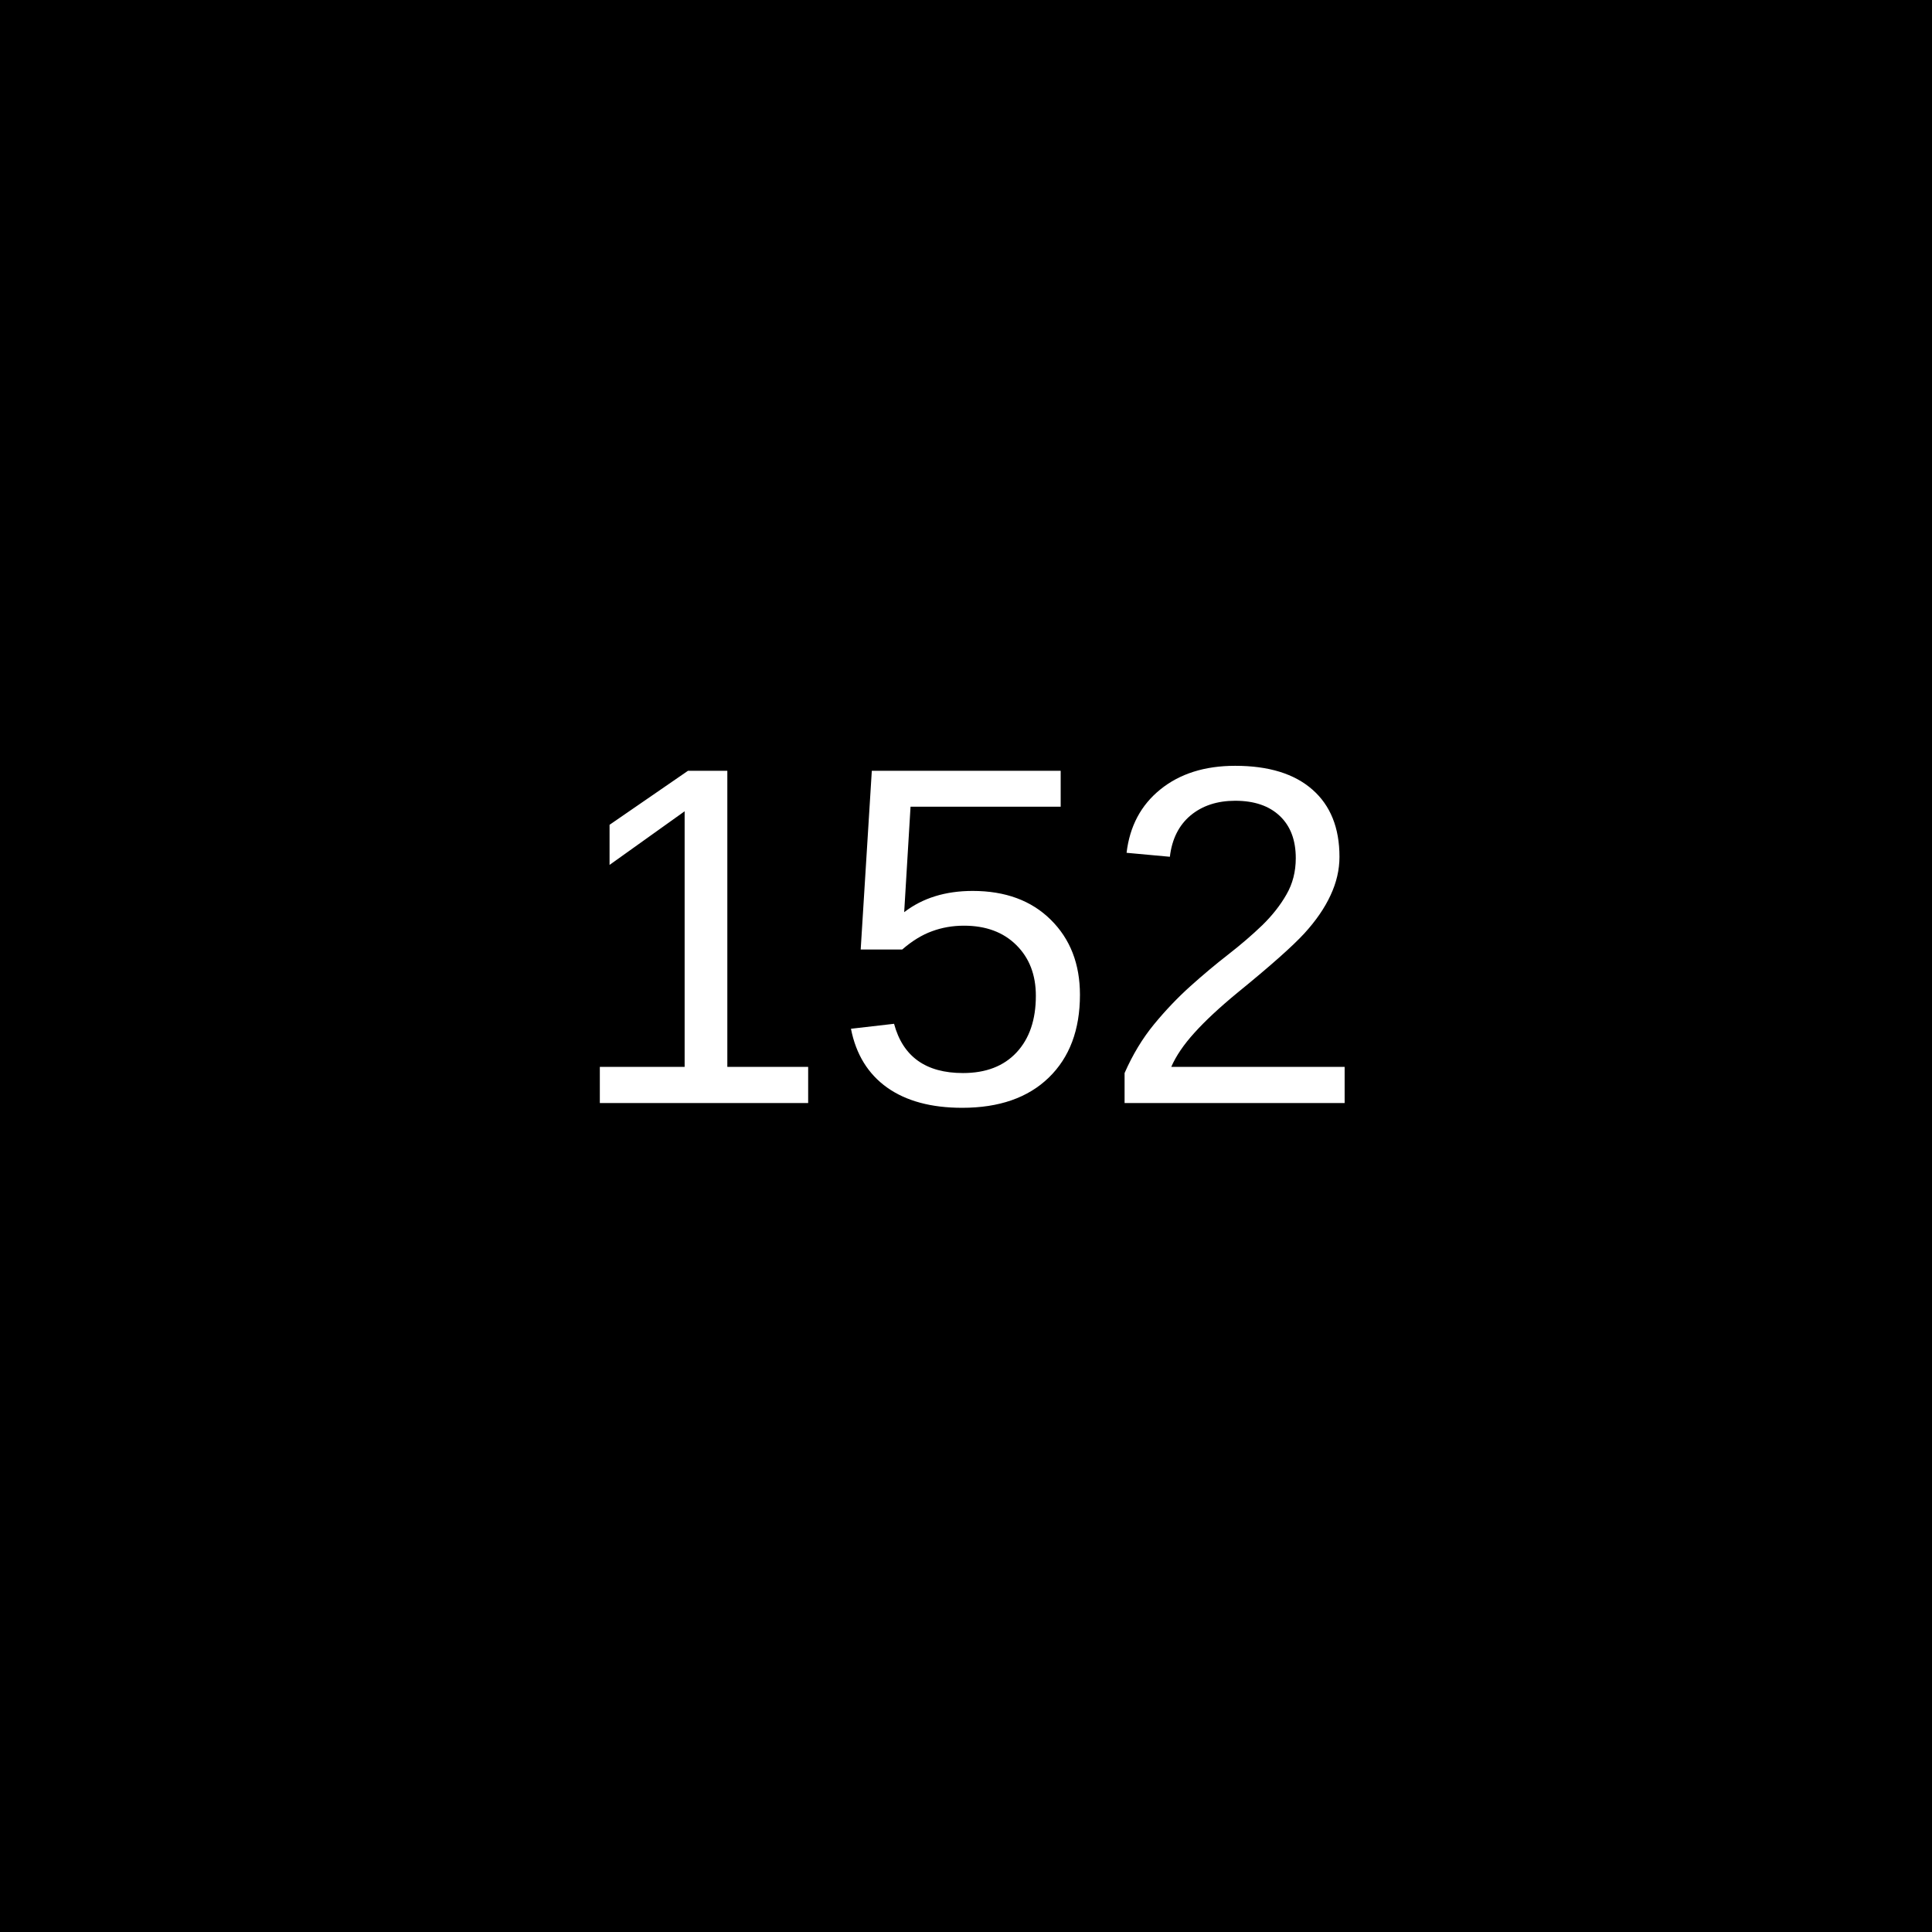
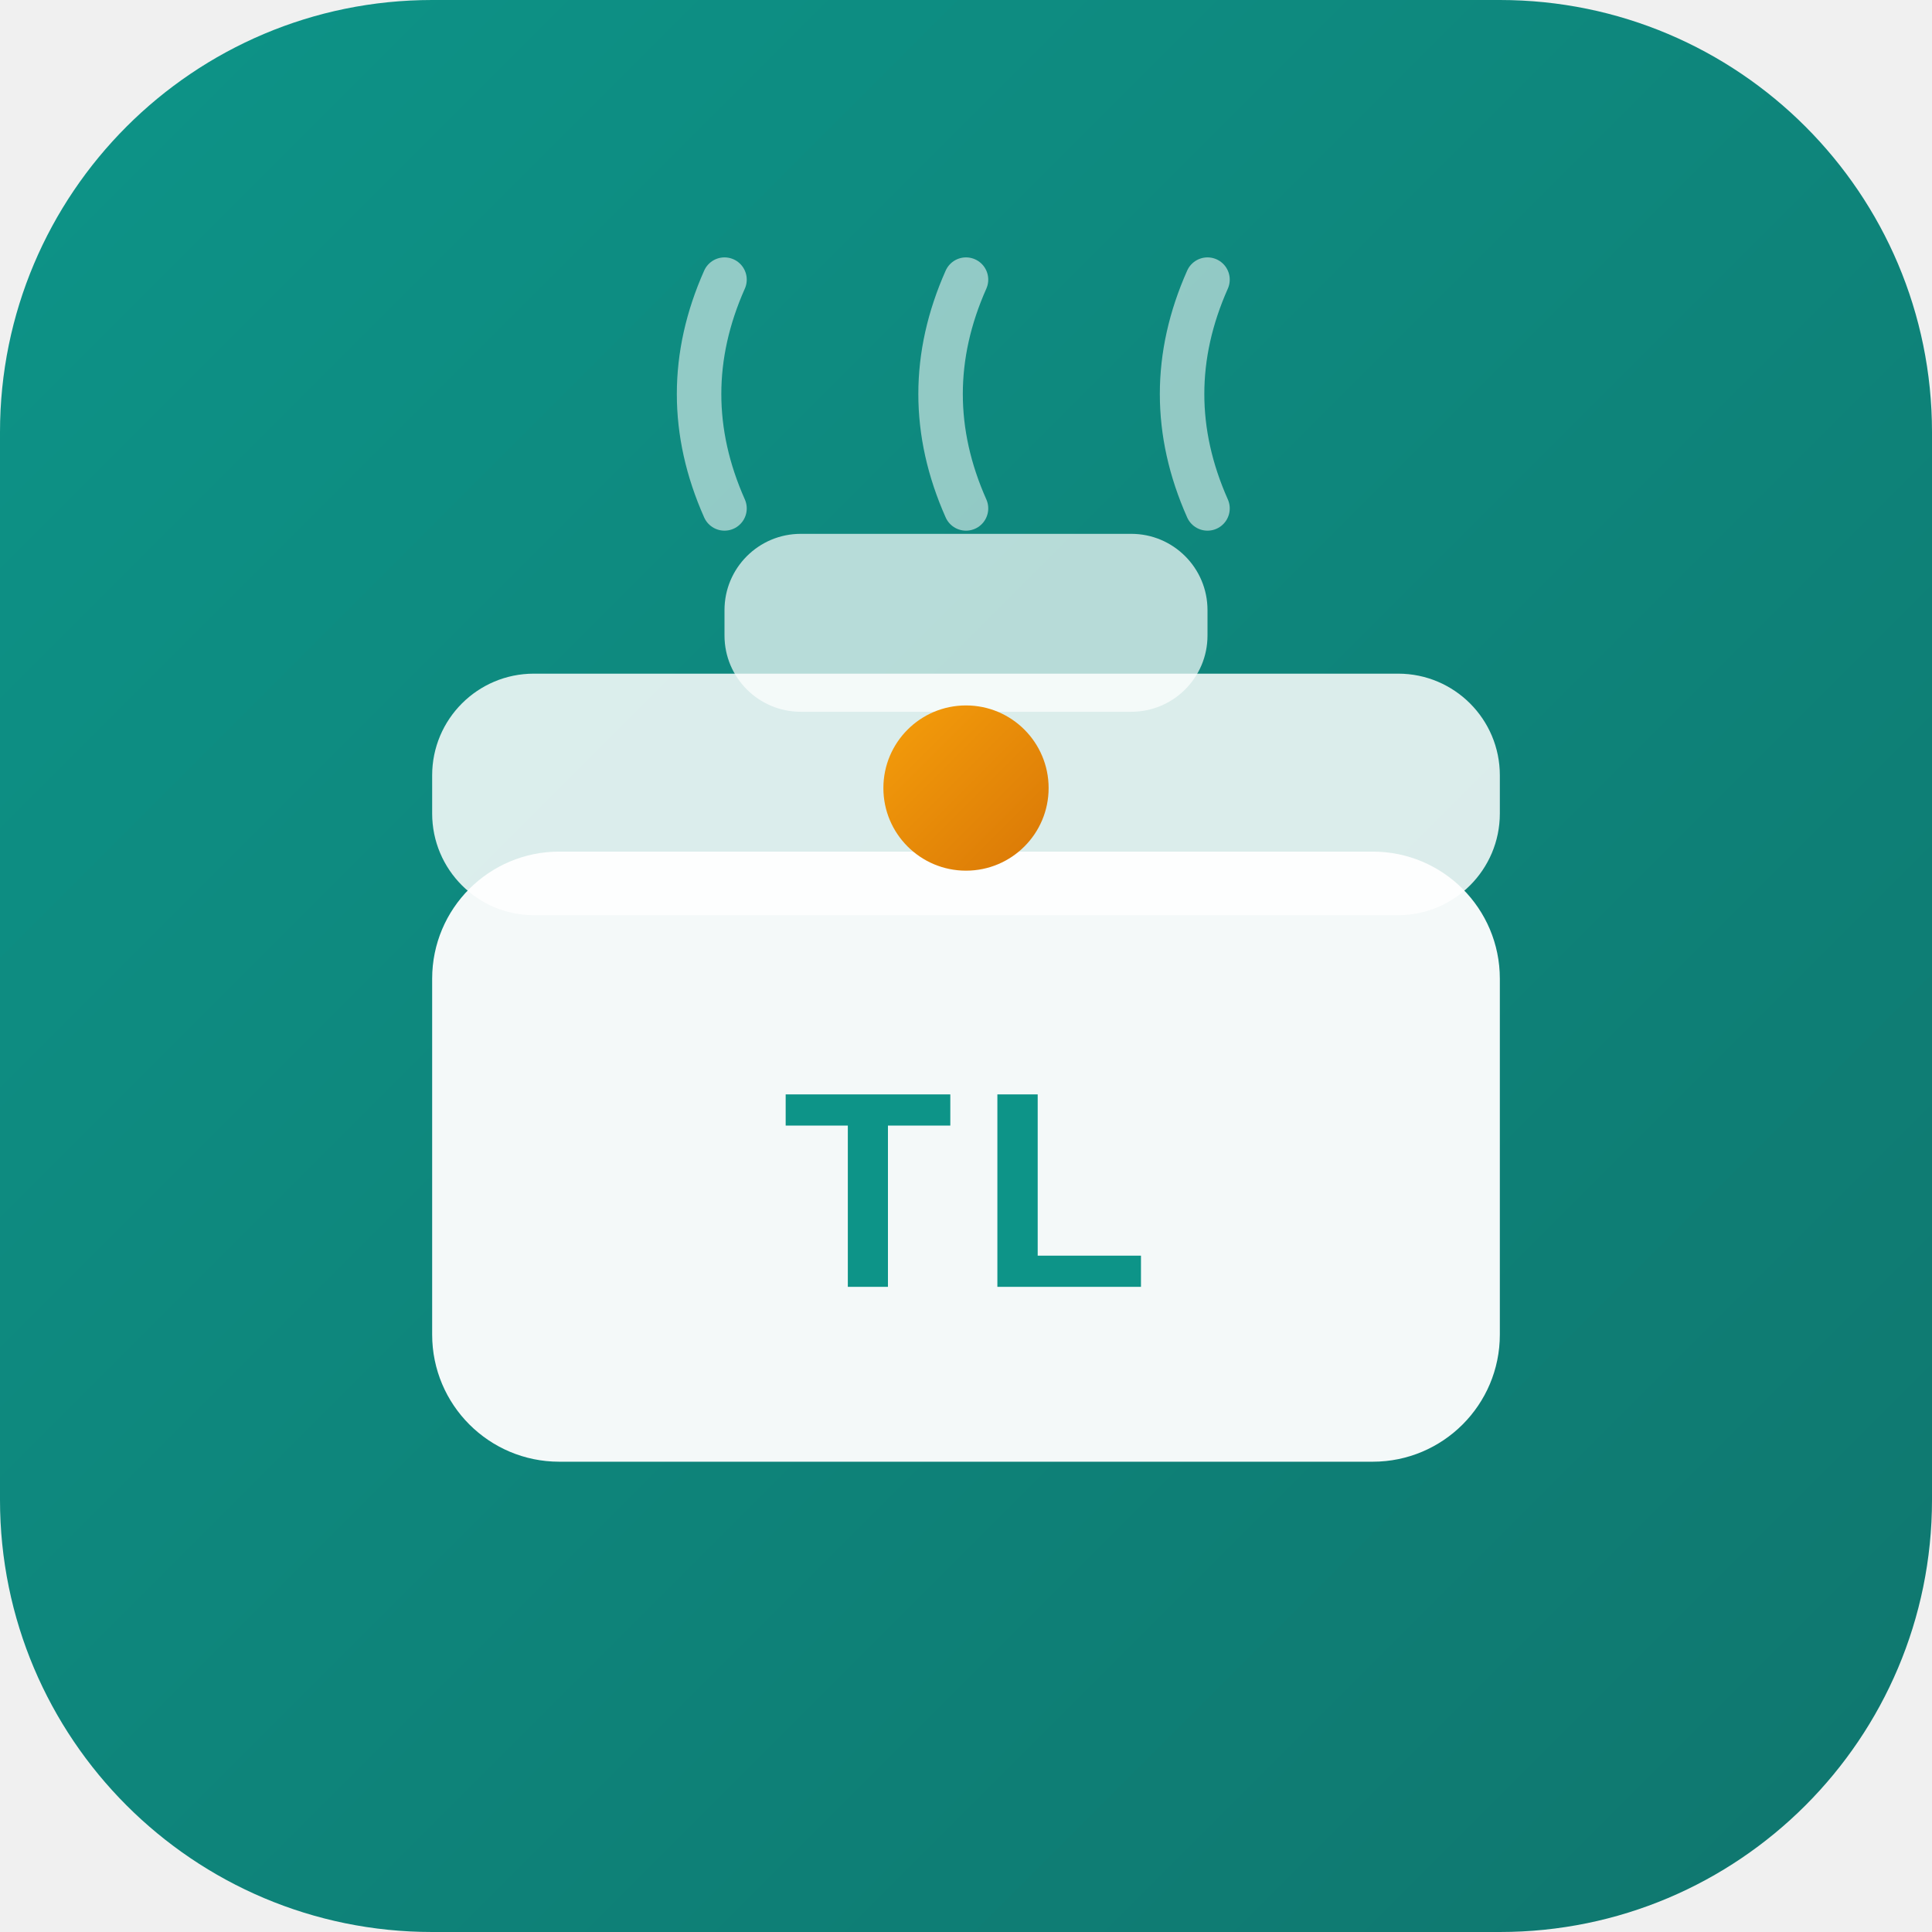
<svg xmlns="http://www.w3.org/2000/svg" width="152" height="152" viewBox="0 0 152 152">
-   <rect width="100%" height="100%" fill="#000000" />
-   <text x="50%" y="50%" font-family="Arial" font-size="38" fill="white" text-anchor="middle" dominant-baseline="middle">
-       152
-     </text>
+   <defs>
+     <linearGradient id="bg" x1="0%" y1="0%" x2="100%" y2="100%">
+       <stop offset="0%" style="stop-color:#0d9488" />
+       <stop offset="100%" style="stop-color:#0f766e" />
+     </linearGradient>
+     <linearGradient id="accent" x1="0%" y1="0%" x2="100%" y2="100%">
+       <stop offset="0%" style="stop-color:#f59e0b" />
+       <stop offset="100%" style="stop-color:#d97706" />
+     </linearGradient>
+   </defs>
+   <rect width="152" height="152" rx="34" fill="url(#bg)" />
+   <rect x="34" y="67" width="84" height="48" rx="10" fill="white" opacity="0.95" />
+   <rect x="34" y="53" width="84" height="19" rx="8" fill="white" opacity="0.85" />
+   <rect x="57" y="42" width="38" height="14" rx="6" fill="white" opacity="0.7" />
+   <path d="M57 40 Q53 31 57 22" stroke="white" stroke-width="3.5" fill="none" stroke-linecap="round" opacity="0.55" />
+   <path d="M76 40 Q72 31 76 22" stroke="white" stroke-width="3.5" fill="none" stroke-linecap="round" opacity="0.55" />
+   <path d="M95 40 Q91 31 95 22" stroke="white" stroke-width="3.5" fill="none" stroke-linecap="round" opacity="0.55" />
+   <circle cx="76" cy="62" r="6.5" fill="url(#accent)" />
+   <text x="76" y="95" font-family="Arial, sans-serif" font-size="22" font-weight="800" fill="#0d9488" text-anchor="middle" dominant-baseline="middle" letter-spacing="2">TL</text>
</svg>
